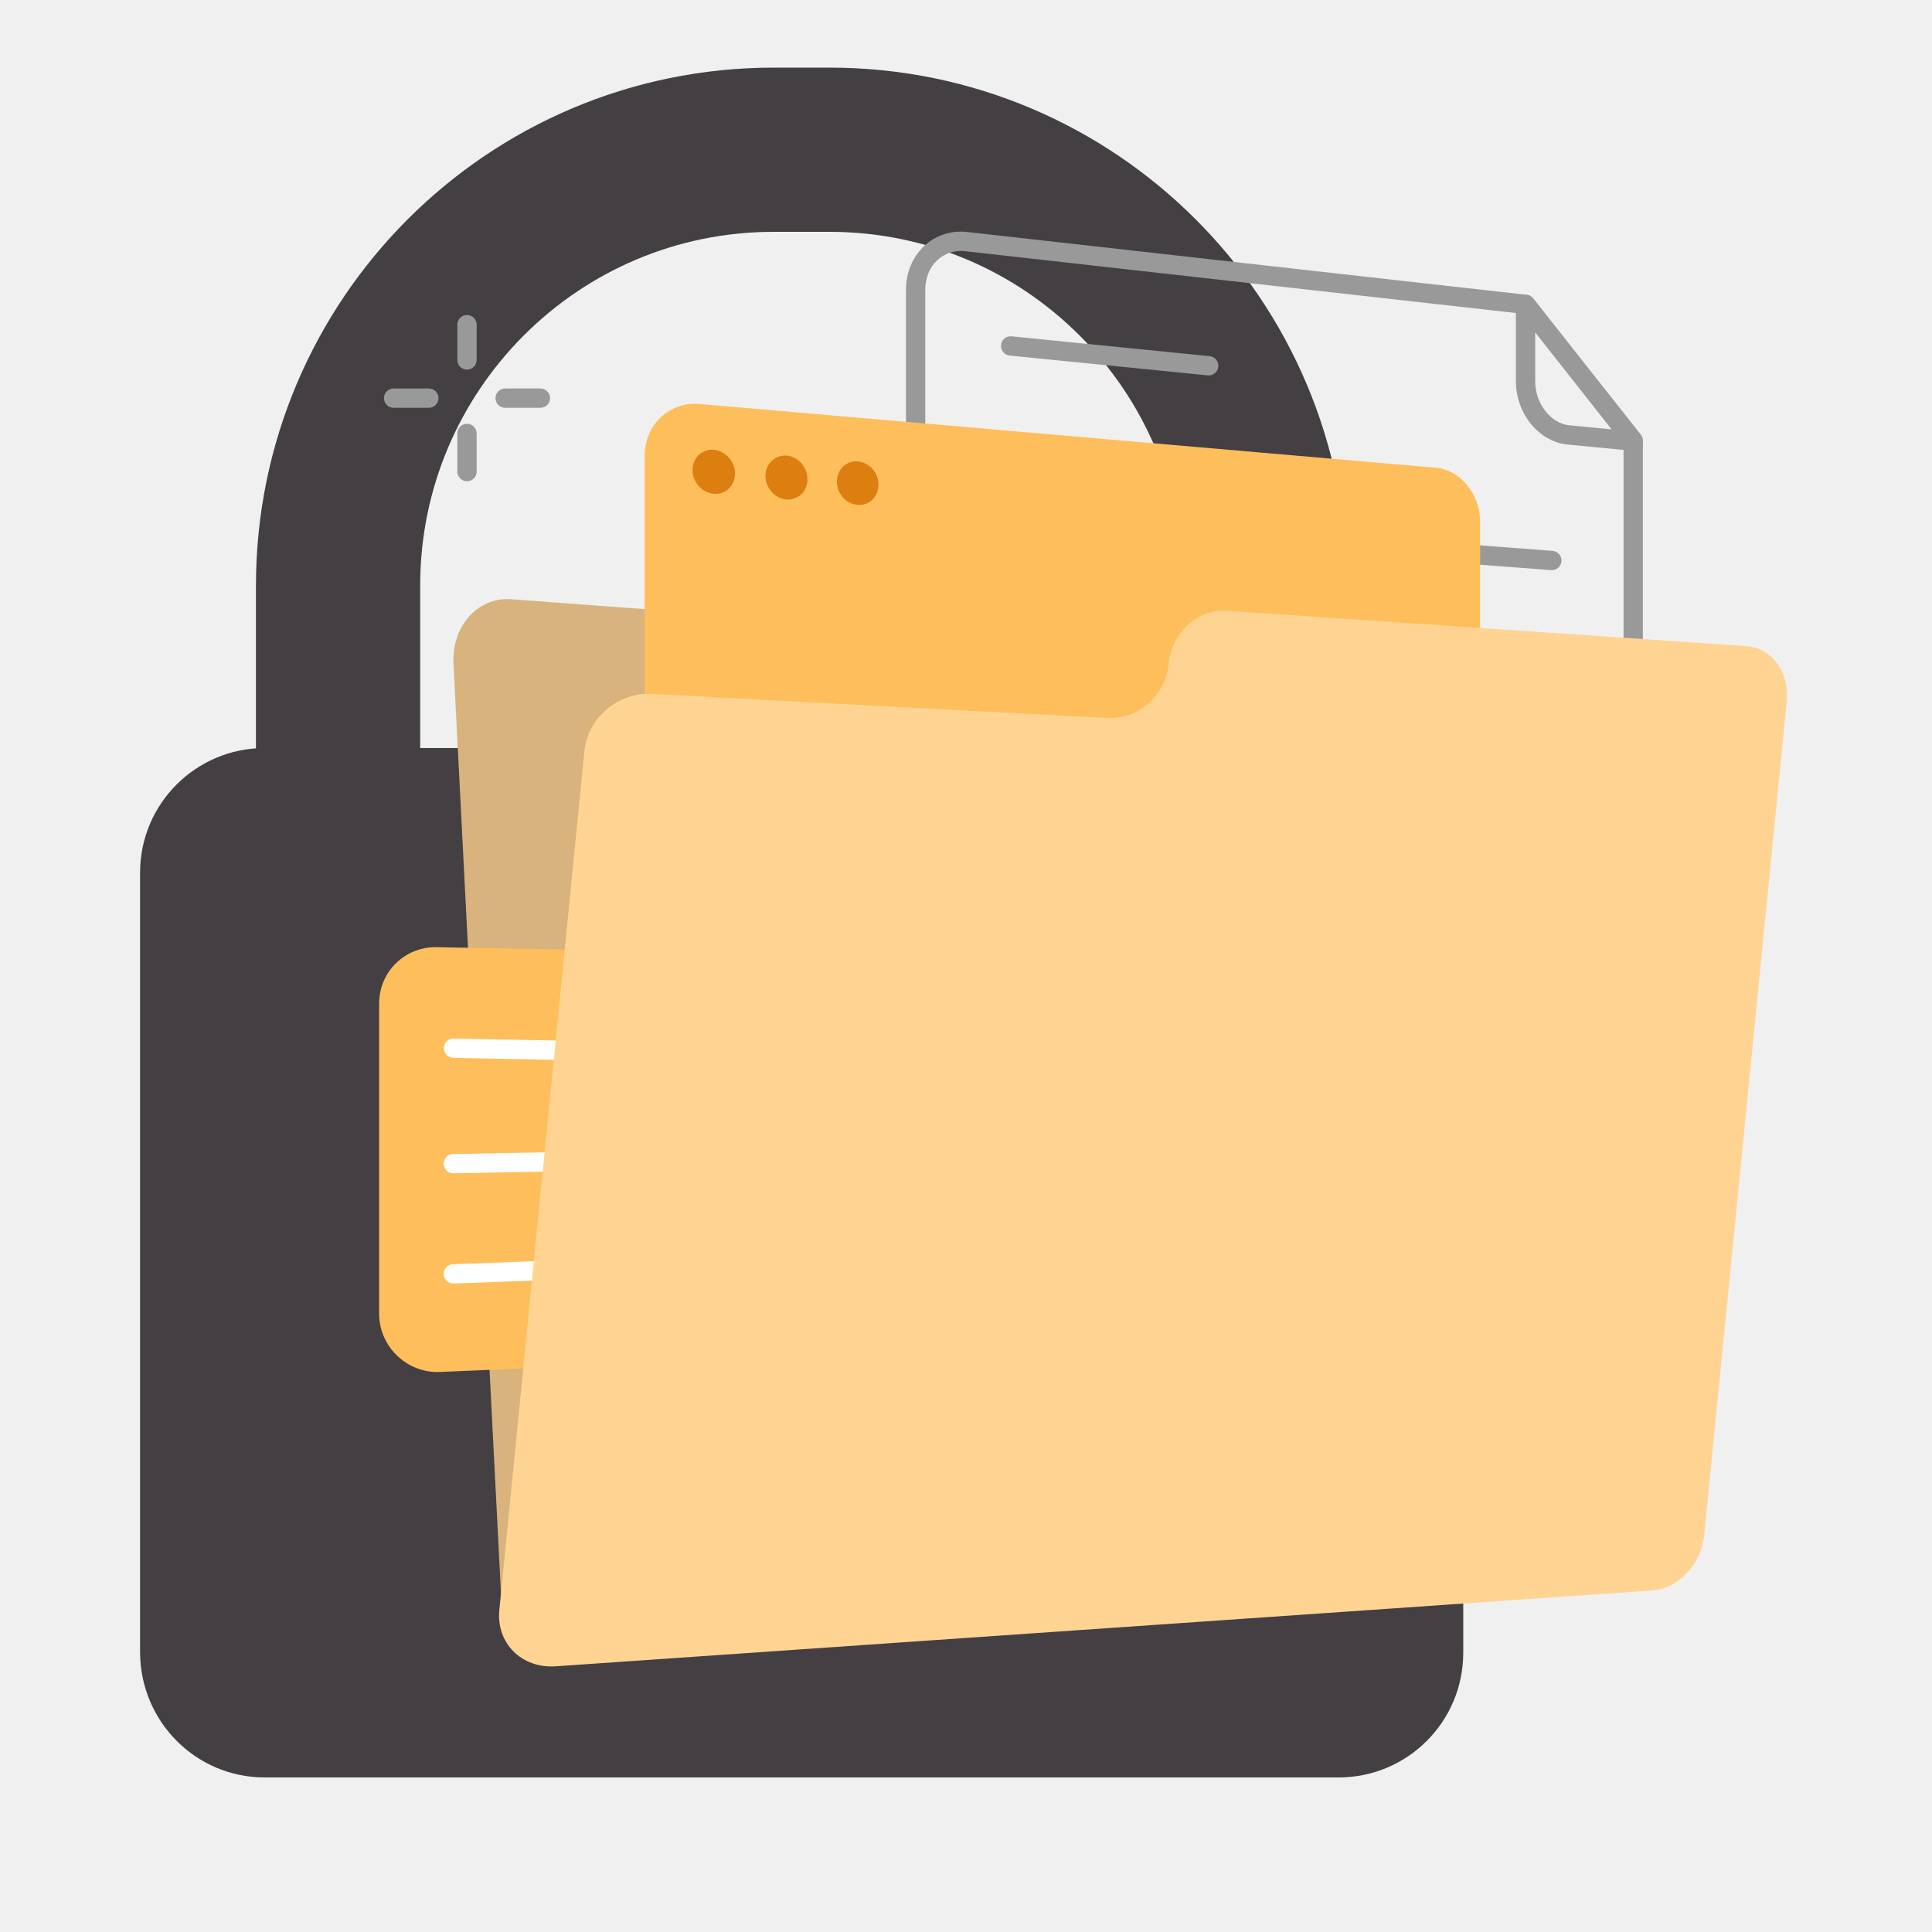
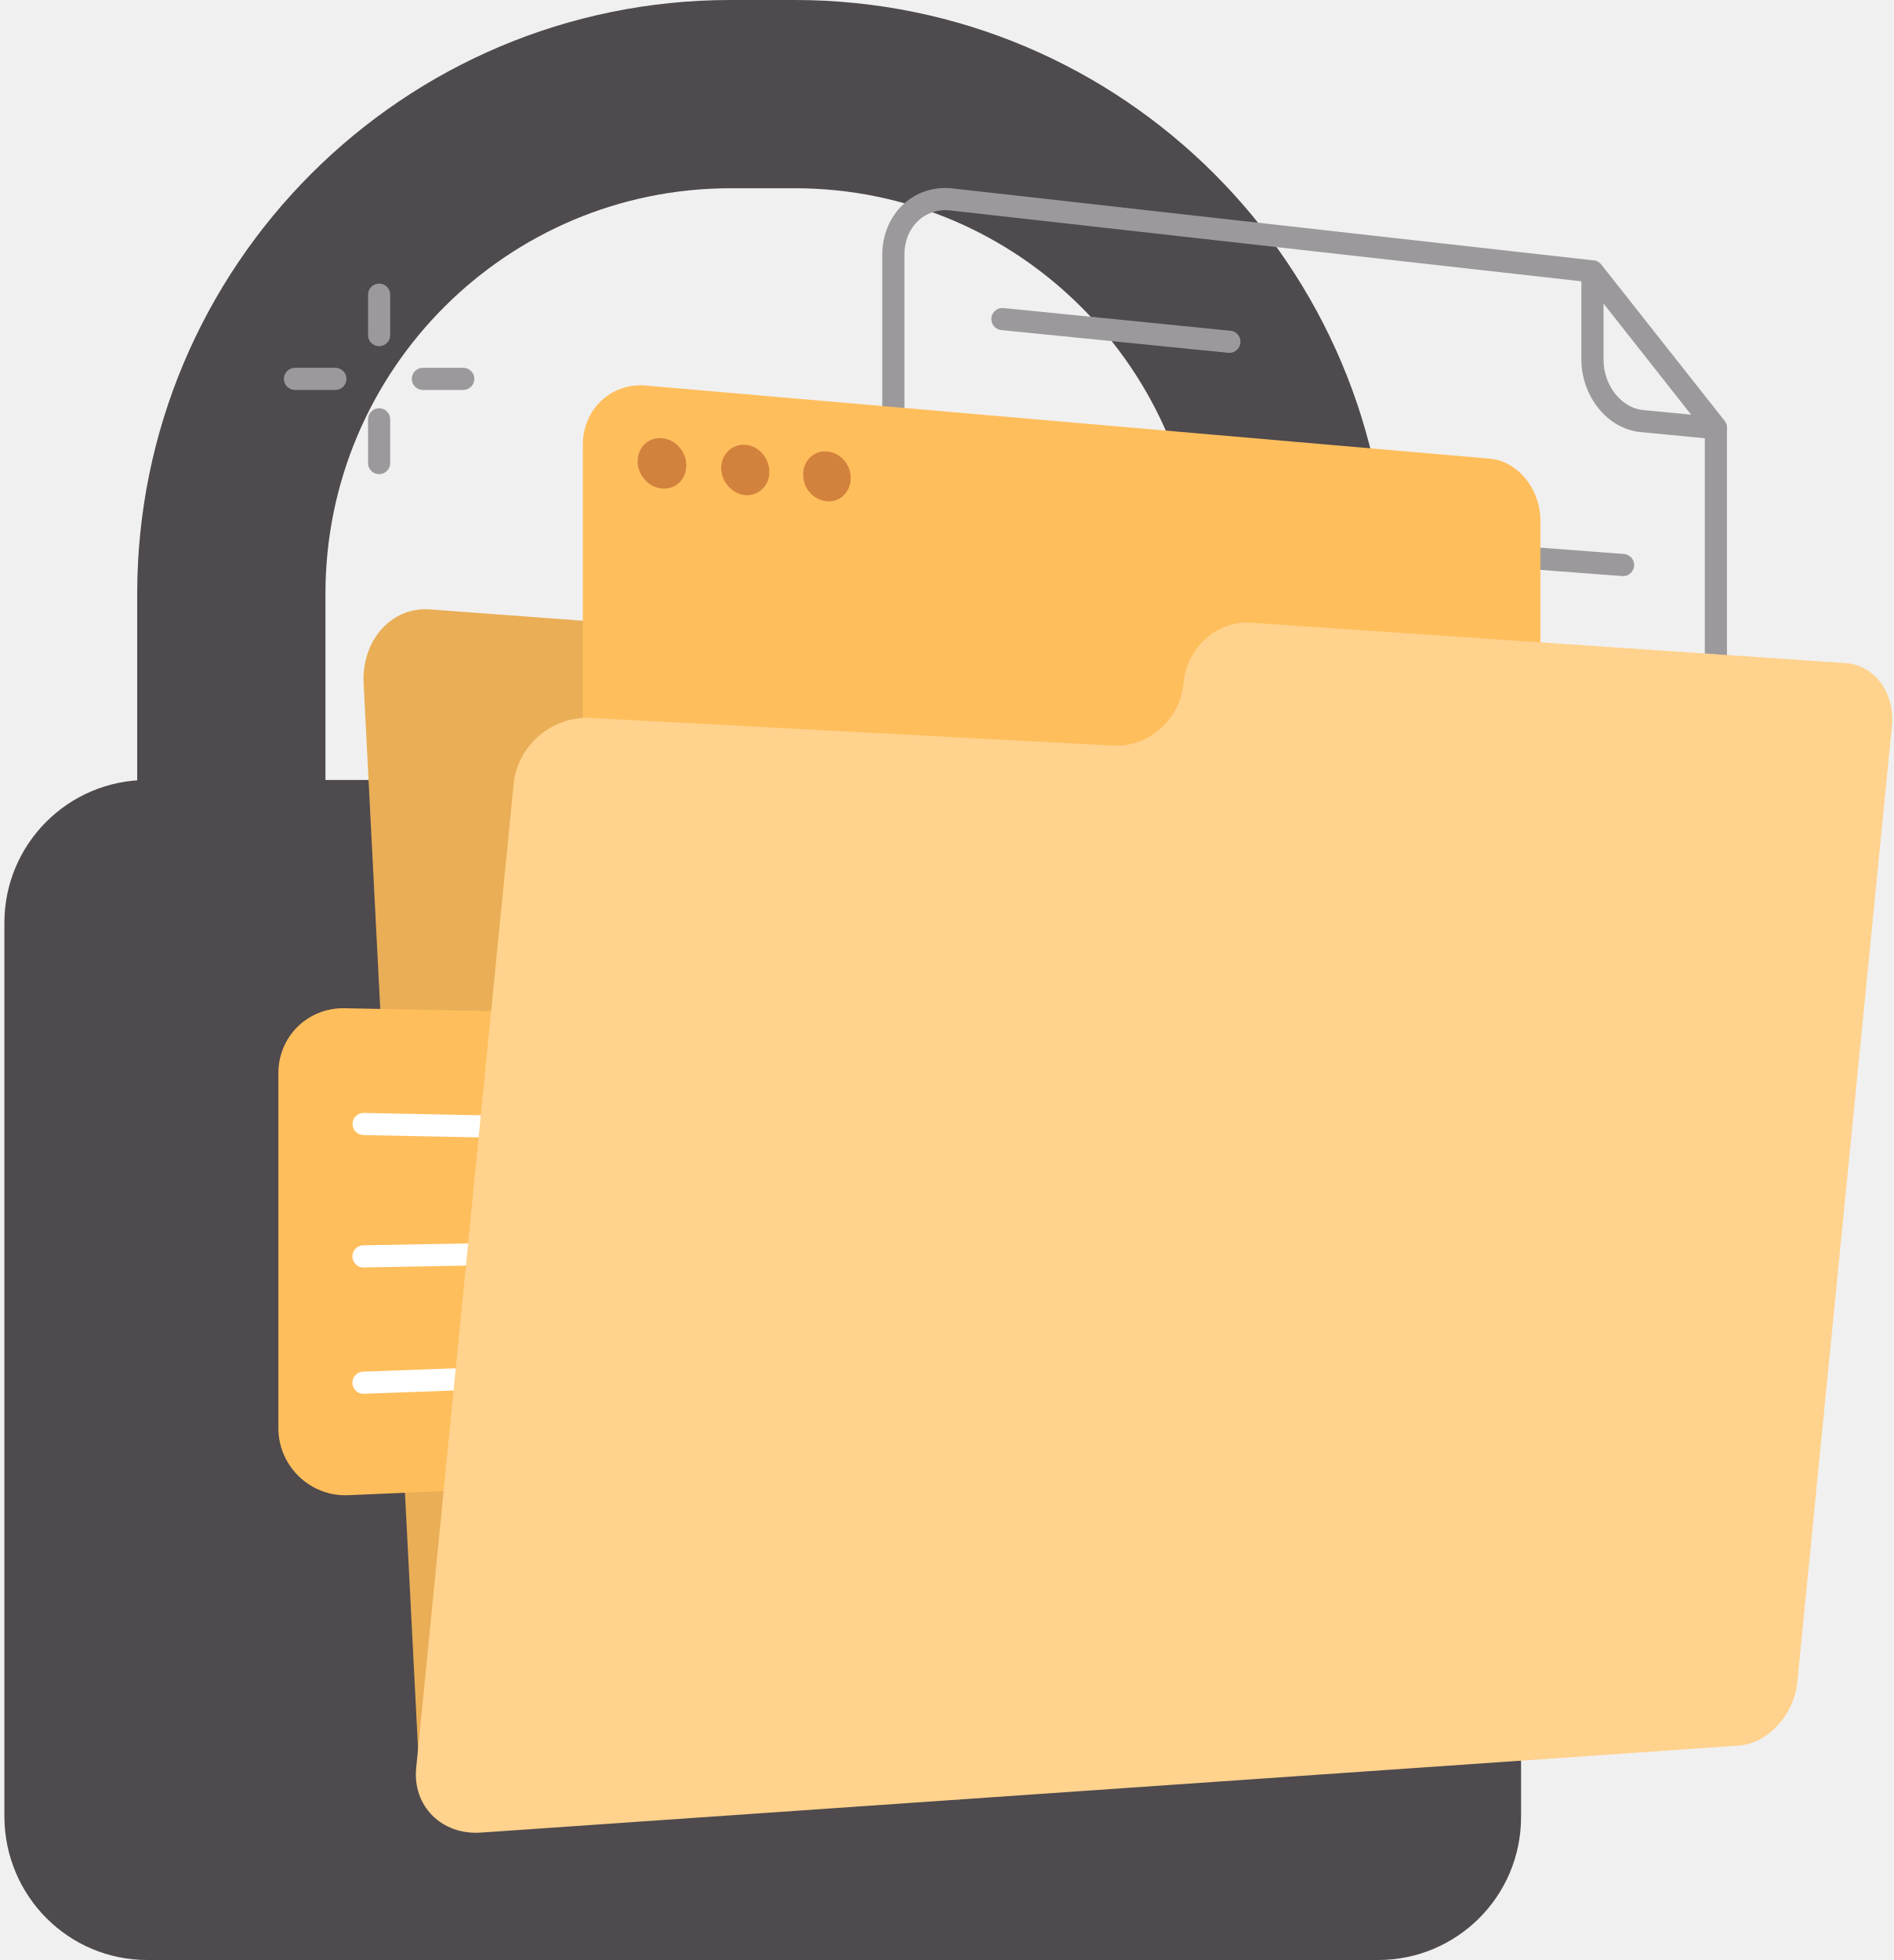
- <svg xmlns="http://www.w3.org/2000/svg" width="400" height="400" fill="none" viewBox="0 0 400 400">
-   <path fill="#433F43" d="M54.795 368h222.359c14.197 0 25.795-11.507 25.795-25.815V180.689c0-14.209-11.498-25.815-25.795-25.815H54.795C40.598 154.874 29 166.38 29 180.689v161.496C29.1 356.493 40.598 368 54.795 368" />
-   <path stroke="#433F43" stroke-width="34" d="M261.956 248.629H69.992V121.254c0-49.83 40.393-90.254 90.183-90.254h11.598c49.791 0 90.183 40.424 90.183 90.254z" clip-rule="evenodd" />
-   <path fill="#D8B37D" d="M154.776 316.169c-11.098 1.801-50.89 17.01-50.89 17.01l-9.998-195.716c-.4-7.704 4.899-13.808 11.797-13.408l173.068 12.808 33.694 133.279z" />
-   <path fill="#FFBE5C" d="m158.076 197.4-67.687-1.301c-6.6-.1-11.898 5.103-11.898 11.707v64.138c0 6.904 5.799 12.408 12.597 12.108l72.087-3.102c6.599-.3 11.598-5.904 11.098-12.608l-4.399-59.735c-.5-6.204-5.599-11.107-11.798-11.207" />
-   <path fill="#fff" d="M93.929 215.009a2 2 0 0 0-.081 3.999zm54.509 5.099a2 2 0 1 0 .08-3.999zm-54.586 18.813a2 2 0 1 0 .073 3.999zm54.663 2.999a2 2 0 1 0-.074-3.999zm-54.7 19.818a2 2 0 1 0 .147 3.997zm54.736 1.996a2 2 0 0 0-.146-3.997zm-54.703-44.726 54.59 1.1.08-3.999-54.59-1.1zm.077 23.912 54.59-1-.074-3.999-54.59 1zm.037 22.815 54.589-2.001-.146-3.997-54.59 2.001z" />
-   <path fill="#999" d="m315.846 63.019 1.569-1.24a2 2 0 0 0-1.346-.748zM199.968 50.011l.223-1.987-.014-.002zM189.57 211.007h-2a2 2 0 0 0 1.982 2zm148.572 1.301-.018 2a2 2 0 0 0 2.018-2zm0-121.072h2a2 2 0 0 0-.431-1.24zm-128.677-21.6a2 2 0 1 0-.398 3.98zm40.594 8.082a2 2 0 0 0 .399-3.98zm-36.743 28.133a2 2 0 0 0-.302 3.989zm107.877 12.194a2.001 2.001 0 0 0 .303-3.989zm-5.124-57.013L200.191 48.024l-.446 3.975 115.878 13.008zm-115.892-13.01c-6.994-.736-12.607 4.722-12.607 11.995h4c0-5.134 3.784-8.48 8.188-8.017zM187.57 60.017v150.99h4V60.017zm1.982 152.99 148.572 1.301.035-4-148.572-1.301zm150.59-.699V91.236h-4v121.072zm-.431-122.312-22.296-28.217-3.138 2.48 22.296 28.217zm-130.644-16.38 40.992 4.102.399-3.98-40.993-4.102zm41.391.122-40.993-4.102-.398 3.98 40.992 4.102zm-37.444 36.102 108.179 8.205.303-3.989-108.18-8.205zm108.482 4.216-108.18-8.205-.302 3.989 108.179 8.205z" />
-   <path stroke="#999" stroke-linecap="round" stroke-linejoin="round" stroke-width="4" d="M315.846 63.019v15.91c0 5.703 3.999 10.606 8.798 11.106l13.498 1.3z" clip-rule="evenodd" />
-   <path fill="#FFBE5C" d="m297.25 307.562-152.472 1.301c-6.198.1-11.298-5.103-11.298-11.507V94.336c0-6.404 5.1-11.207 11.298-10.707L297.25 96.837c5.099.4 9.198 5.504 9.198 11.207v188.812c-.1 5.904-4.199 10.606-9.198 10.706" />
-   <path fill="#DD7E10" fill-rule="evenodd" d="M152.177 98.036c0-2.501-1.999-4.703-4.399-4.903-2.499-.2-4.399 1.701-4.399 4.203 0 2.501 2 4.703 4.399 4.903 2.5.2 4.399-1.701 4.399-4.203m14.997 1.201c0-2.501-1.899-4.703-4.299-4.903s-4.399 1.701-4.399 4.203c0 2.501 1.999 4.702 4.399 4.902 2.4.101 4.299-1.701 4.299-4.202m10.399-3.704c2.399.2 4.299 2.302 4.299 4.803s-1.9 4.403-4.299 4.203c-2.4-.201-4.299-2.302-4.299-4.803s1.899-4.403 4.299-4.203" clip-rule="evenodd" />
-   <path fill="#FFD493" d="M241.96 137.465c.6-6.504 6.099-11.407 12.098-11.007l107.58 7.305c5.199.4 8.898 5.403 8.298 11.407l-17.097 172.702c-.599 5.904-5.299 11.007-10.598 11.407l-227.157 15.709c-7.099.5-12.398-4.803-11.698-11.707l17.597-177.705c.7-7.004 6.998-12.308 13.997-11.907l94.482 5.003c6.399.2 11.898-4.803 12.498-11.207" />
-   <path fill="#999" d="M98.687 67.221a2 2 0 0 0-4 0zm-4 7.305a2 2 0 0 0 4 0zm4 15.209a2 2 0 1 0-4 0zm-4 7.904a2 2 0 1 0 4 0zm17.197-13.209a2 2 0 1 0 0-4zm-7.299-4a2 2 0 0 0 0 4zm-15.796 4a2 2 0 0 0 0-4zm-7.299-4a2 2 0 0 0 0 4zm13.197-13.209v7.305h4V67.22zm0 22.514v7.904h4v-7.904zm17.197-9.305h-7.299v4h7.299zm-23.095 0H81.49v4h7.299z" />
+ <svg xmlns="http://www.w3.org/2000/svg" width="342" height="354" fill="none" viewBox="0 0 342 354">
+   <path fill="#4E4A4E" d="M26.587 354h222.359c14.197 0 25.795-11.507 25.795-25.816V166.688c0-14.208-11.498-25.815-25.795-25.815H26.587C12.39 140.873.792 152.38.792 166.688v161.496C.892 342.493 12.39 354 26.587 354" />
+   <path fill="#4E4A4E" fill-rule="evenodd" d="M131.968 34c-40.39 0-73.184 32.8-73.184 73.254v110.375H216.75V107.254C216.749 66.8 183.955 34 143.565 34zM24.784 107.254C24.784 48.048 72.775 0 131.968 0h11.597c59.192 0 107.184 48.048 107.184 107.254v144.375H24.784z" clip-rule="evenodd" />
+   <path fill="#E9AE56" d="M126.568 302.169c-11.098 1.801-50.89 17.01-50.89 17.01L65.68 123.463c-.4-7.705 4.899-13.808 11.798-13.408l173.067 12.807 33.694 133.279z" />
+   <path fill="#FFBE5C" d="m129.868 183.4-67.687-1.301c-6.6-.1-11.898 5.103-11.898 11.707v64.138c0 6.904 5.799 12.407 12.597 12.107l72.087-3.102c6.599-.3 11.598-5.903 11.098-12.607l-4.399-59.736c-.5-6.203-5.599-11.106-11.798-11.206" />
+   <path fill="#FFF" fill-rule="evenodd" d="M63.68 202.969a2 2 0 0 1 2.04-1.96l54.59 1.1a2 2 0 0 1-.08 3.999l-54.59-1.1a2 2 0 0 1-1.96-2.039m58.59 22.915a2 2 0 0 1-1.963 2.036l-54.59 1a2 2 0 1 1-.073-3.999l54.589-1a2 2 0 0 1 2.037 1.963m-.001 21.778a2 2 0 0 1-1.926 2.072l-54.59 2.001a2 2 0 1 1-.146-3.997l54.59-2.001a2 2 0 0 1 2.072 1.925" clip-rule="evenodd" />
+   <path fill="#9C999C" fill-rule="evenodd" d="M159.362 46.018c0-7.274 5.613-12.732 12.607-11.995l.014.001 115.878 13.008a2 2 0 0 1 1.346.748l22.296 28.216a2 2 0 0 1 .431 1.24v121.072a1.997 1.997 0 0 1-2.018 2l-148.572-1.301a2 2 0 0 1-1.982-2zM171.544 38c-4.402-.46-8.182 2.886-8.182 8.018v149.007l144.572 1.265V77.931l-21.348-27.017L171.55 38zm7.524 19.427a2 2 0 0 1 2.189-1.791l40.993 4.102a2 2 0 1 1-.399 3.98l-40.992-4.102a2 2 0 0 1-1.791-2.19m3.895 36.268a2 2 0 0 1 2.145-1.843l108.18 8.205a2 2 0 1 1-.303 3.988L184.806 95.84a2 2 0 0 1-1.843-2.145" clip-rule="evenodd" />
+   <path fill="#9C999C" fill-rule="evenodd" d="M286.983 47.13a2 2 0 0 1 2.226.652L311.505 76.1a1.999 1.999 0 0 1-1.763 3.228l-13.498-1.3-.015-.002c-6.022-.628-10.591-6.587-10.591-13.096V49.02a2 2 0 0 1 1.345-1.89m2.655 7.663v10.136c0 4.895 3.425 8.74 6.999 9.117l8.83.85z" clip-rule="evenodd" />
+   <path fill="#FFBE5C" d="m269.042 293.562-152.472 1.301c-6.198.1-11.298-5.103-11.298-11.507V80.336c0-6.404 5.1-11.207 11.298-10.707l152.472 13.208c5.099.4 9.198 5.504 9.198 11.207v188.812c-.1 5.904-4.199 10.606-9.198 10.706" />
+   <path fill="#D3823D" fill-rule="evenodd" d="M123.969 84.037c0-2.502-1.999-4.703-4.399-4.903-2.499-.2-4.399 1.7-4.399 4.202s2 4.703 4.399 4.903c2.5.2 4.399-1.701 4.399-4.203m14.997 1.2c0-2.501-1.899-4.703-4.299-4.903s-4.399 1.701-4.399 4.203c0 2.501 1.999 4.703 4.399 4.903 2.4.1 4.299-1.701 4.299-4.203m10.399-3.703c2.399.2 4.299 2.3 4.299 4.802s-1.9 4.403-4.299 4.203-4.299-2.302-4.299-4.803 1.899-4.403 4.299-4.203" clip-rule="evenodd" />
+   <path fill="#FFD28D" d="M213.752 123.465c.6-6.504 6.099-11.407 12.098-11.007l107.58 7.305c5.199.4 8.898 5.403 8.298 11.407l-17.097 172.702c-.599 5.904-5.299 11.007-10.598 11.407L86.876 330.988c-7.099.5-12.398-4.803-11.698-11.707l17.597-177.705c.7-7.004 6.998-12.308 13.997-11.907l94.483 5.003c6.398.2 11.897-4.803 12.497-11.207" />
+   <path fill="#9C999C" fill-rule="evenodd" d="M68.48 51.222a2 2 0 0 1 2 2v7.304a2 2 0 0 1-4 0v-7.304a2 2 0 0 1 2-2M51.281 68.43a2 2 0 0 1 2-2h7.299a2 2 0 0 1 0 4h-7.299a2 2 0 0 1-2-2m23.095 0a2 2 0 0 1 2-2h7.3a2 2 0 0 1 0 4h-7.3a2 2 0 0 1-2-2m-5.897 5.305a2 2 0 0 1 2 2v7.905a2 2 0 1 1-4 0v-7.905a2 2 0 0 1 2-2" clip-rule="evenodd" />
</svg>
